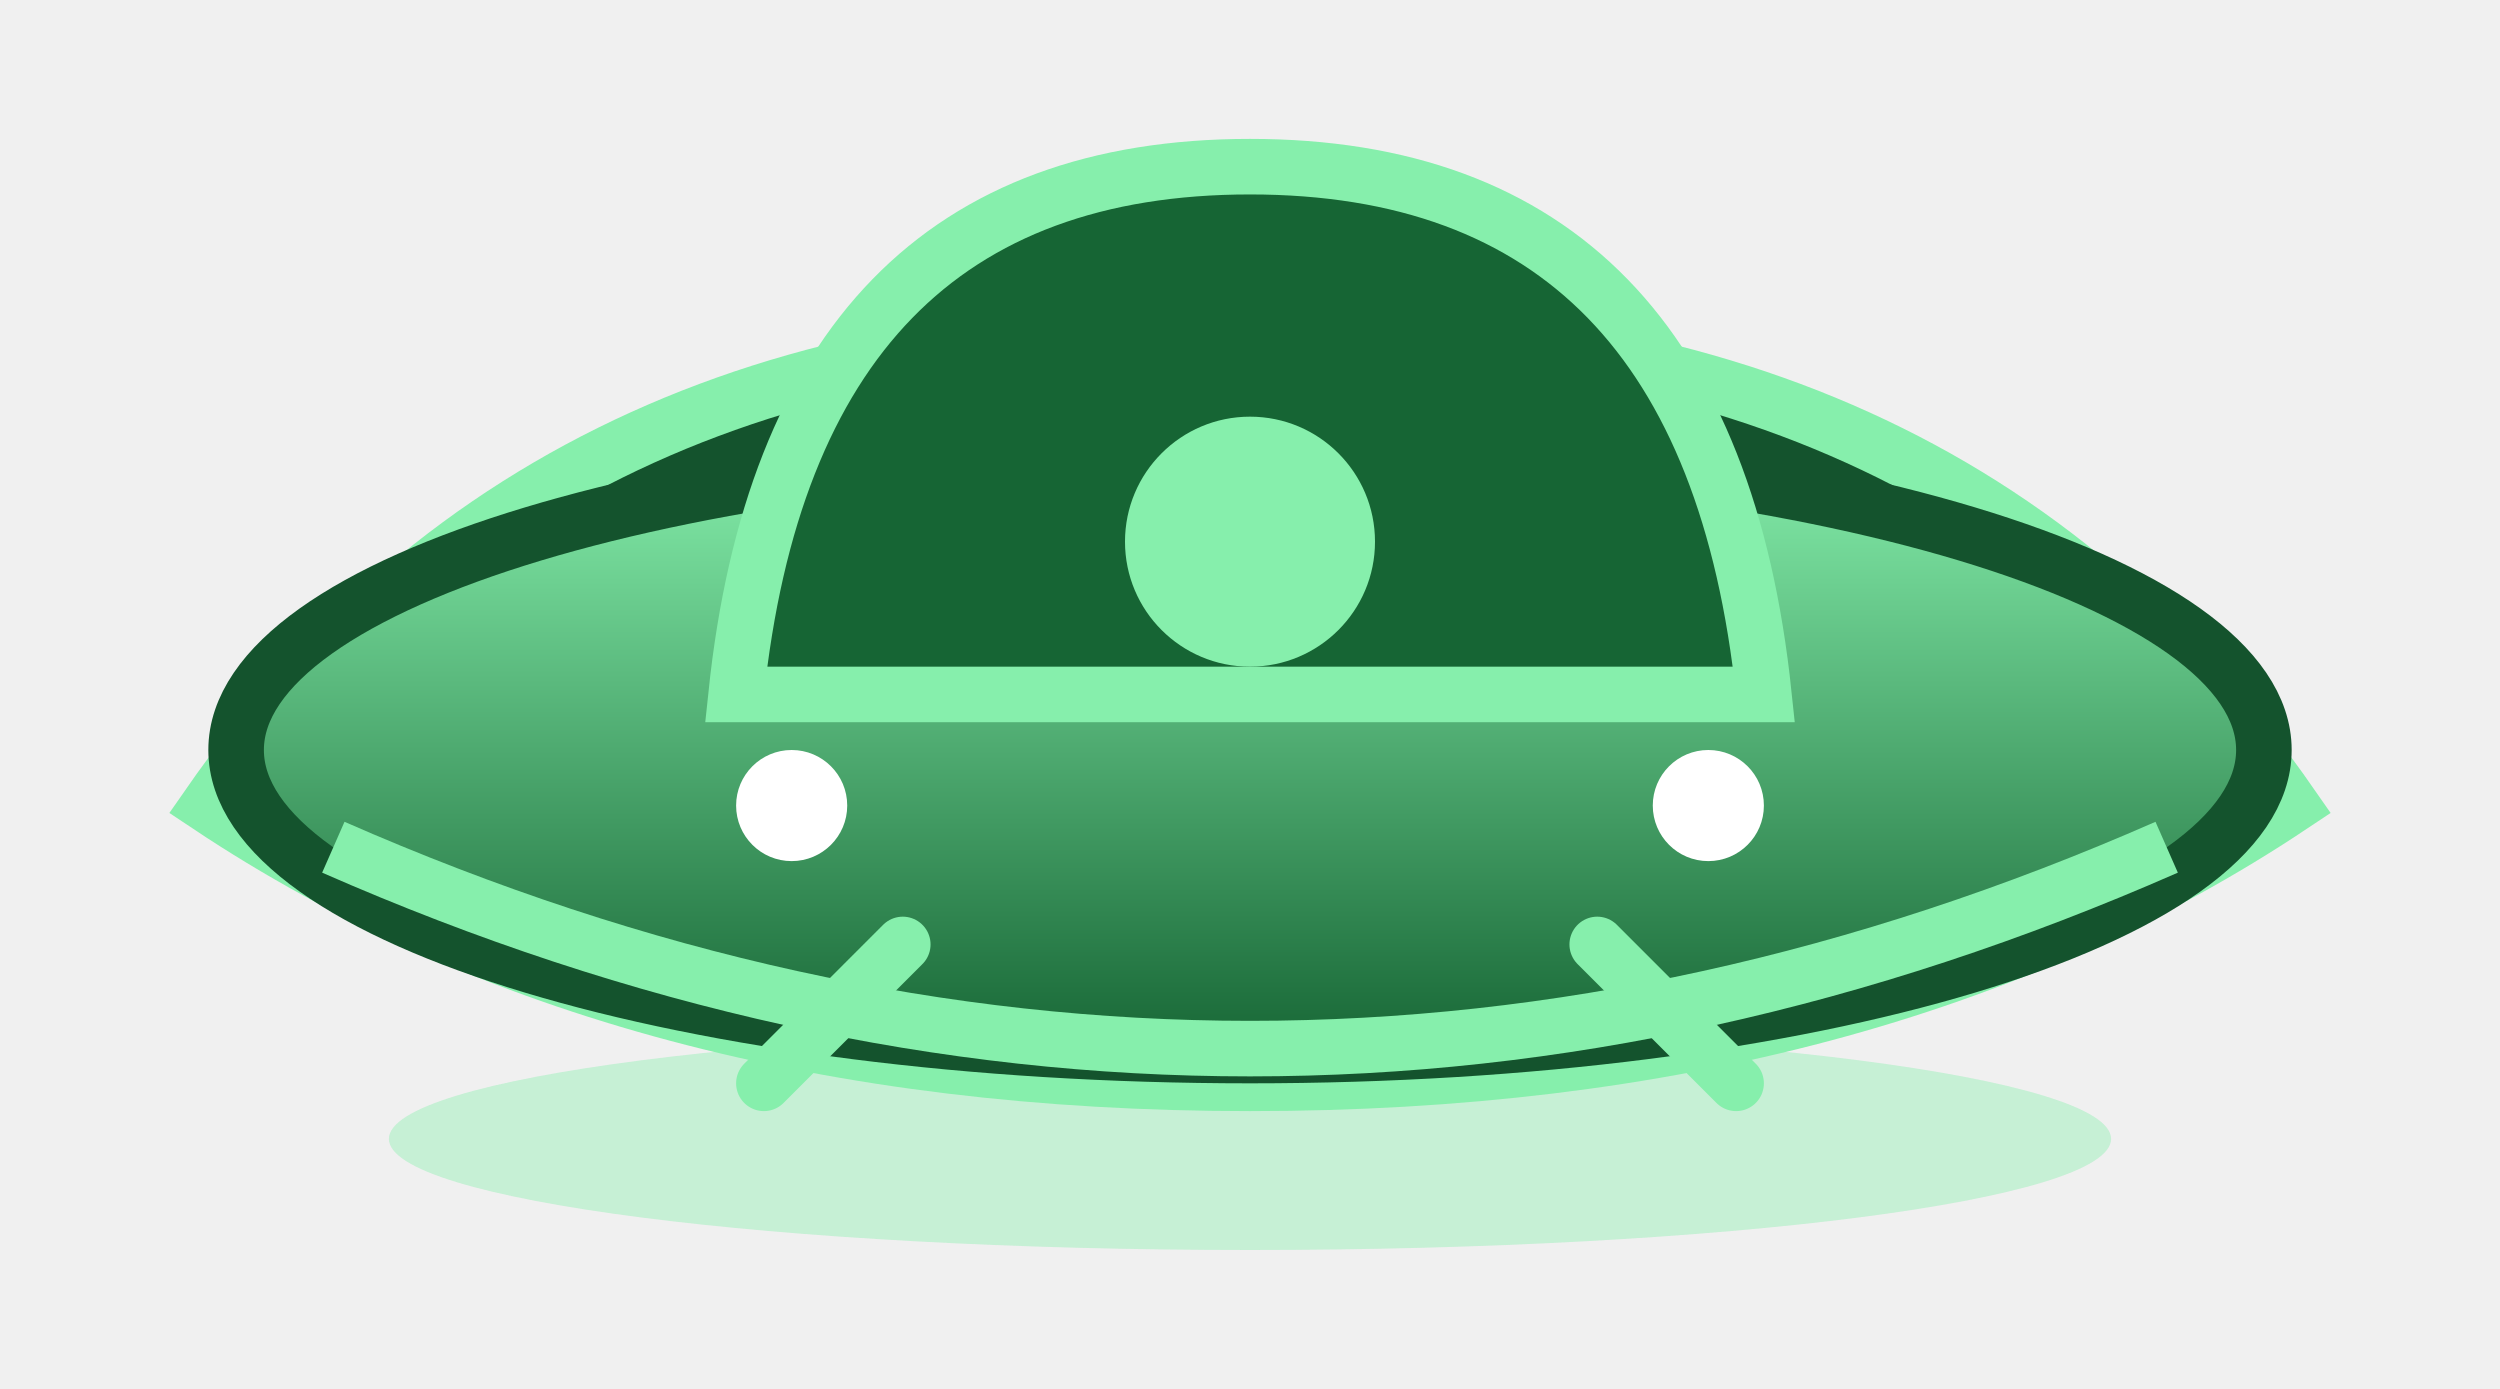
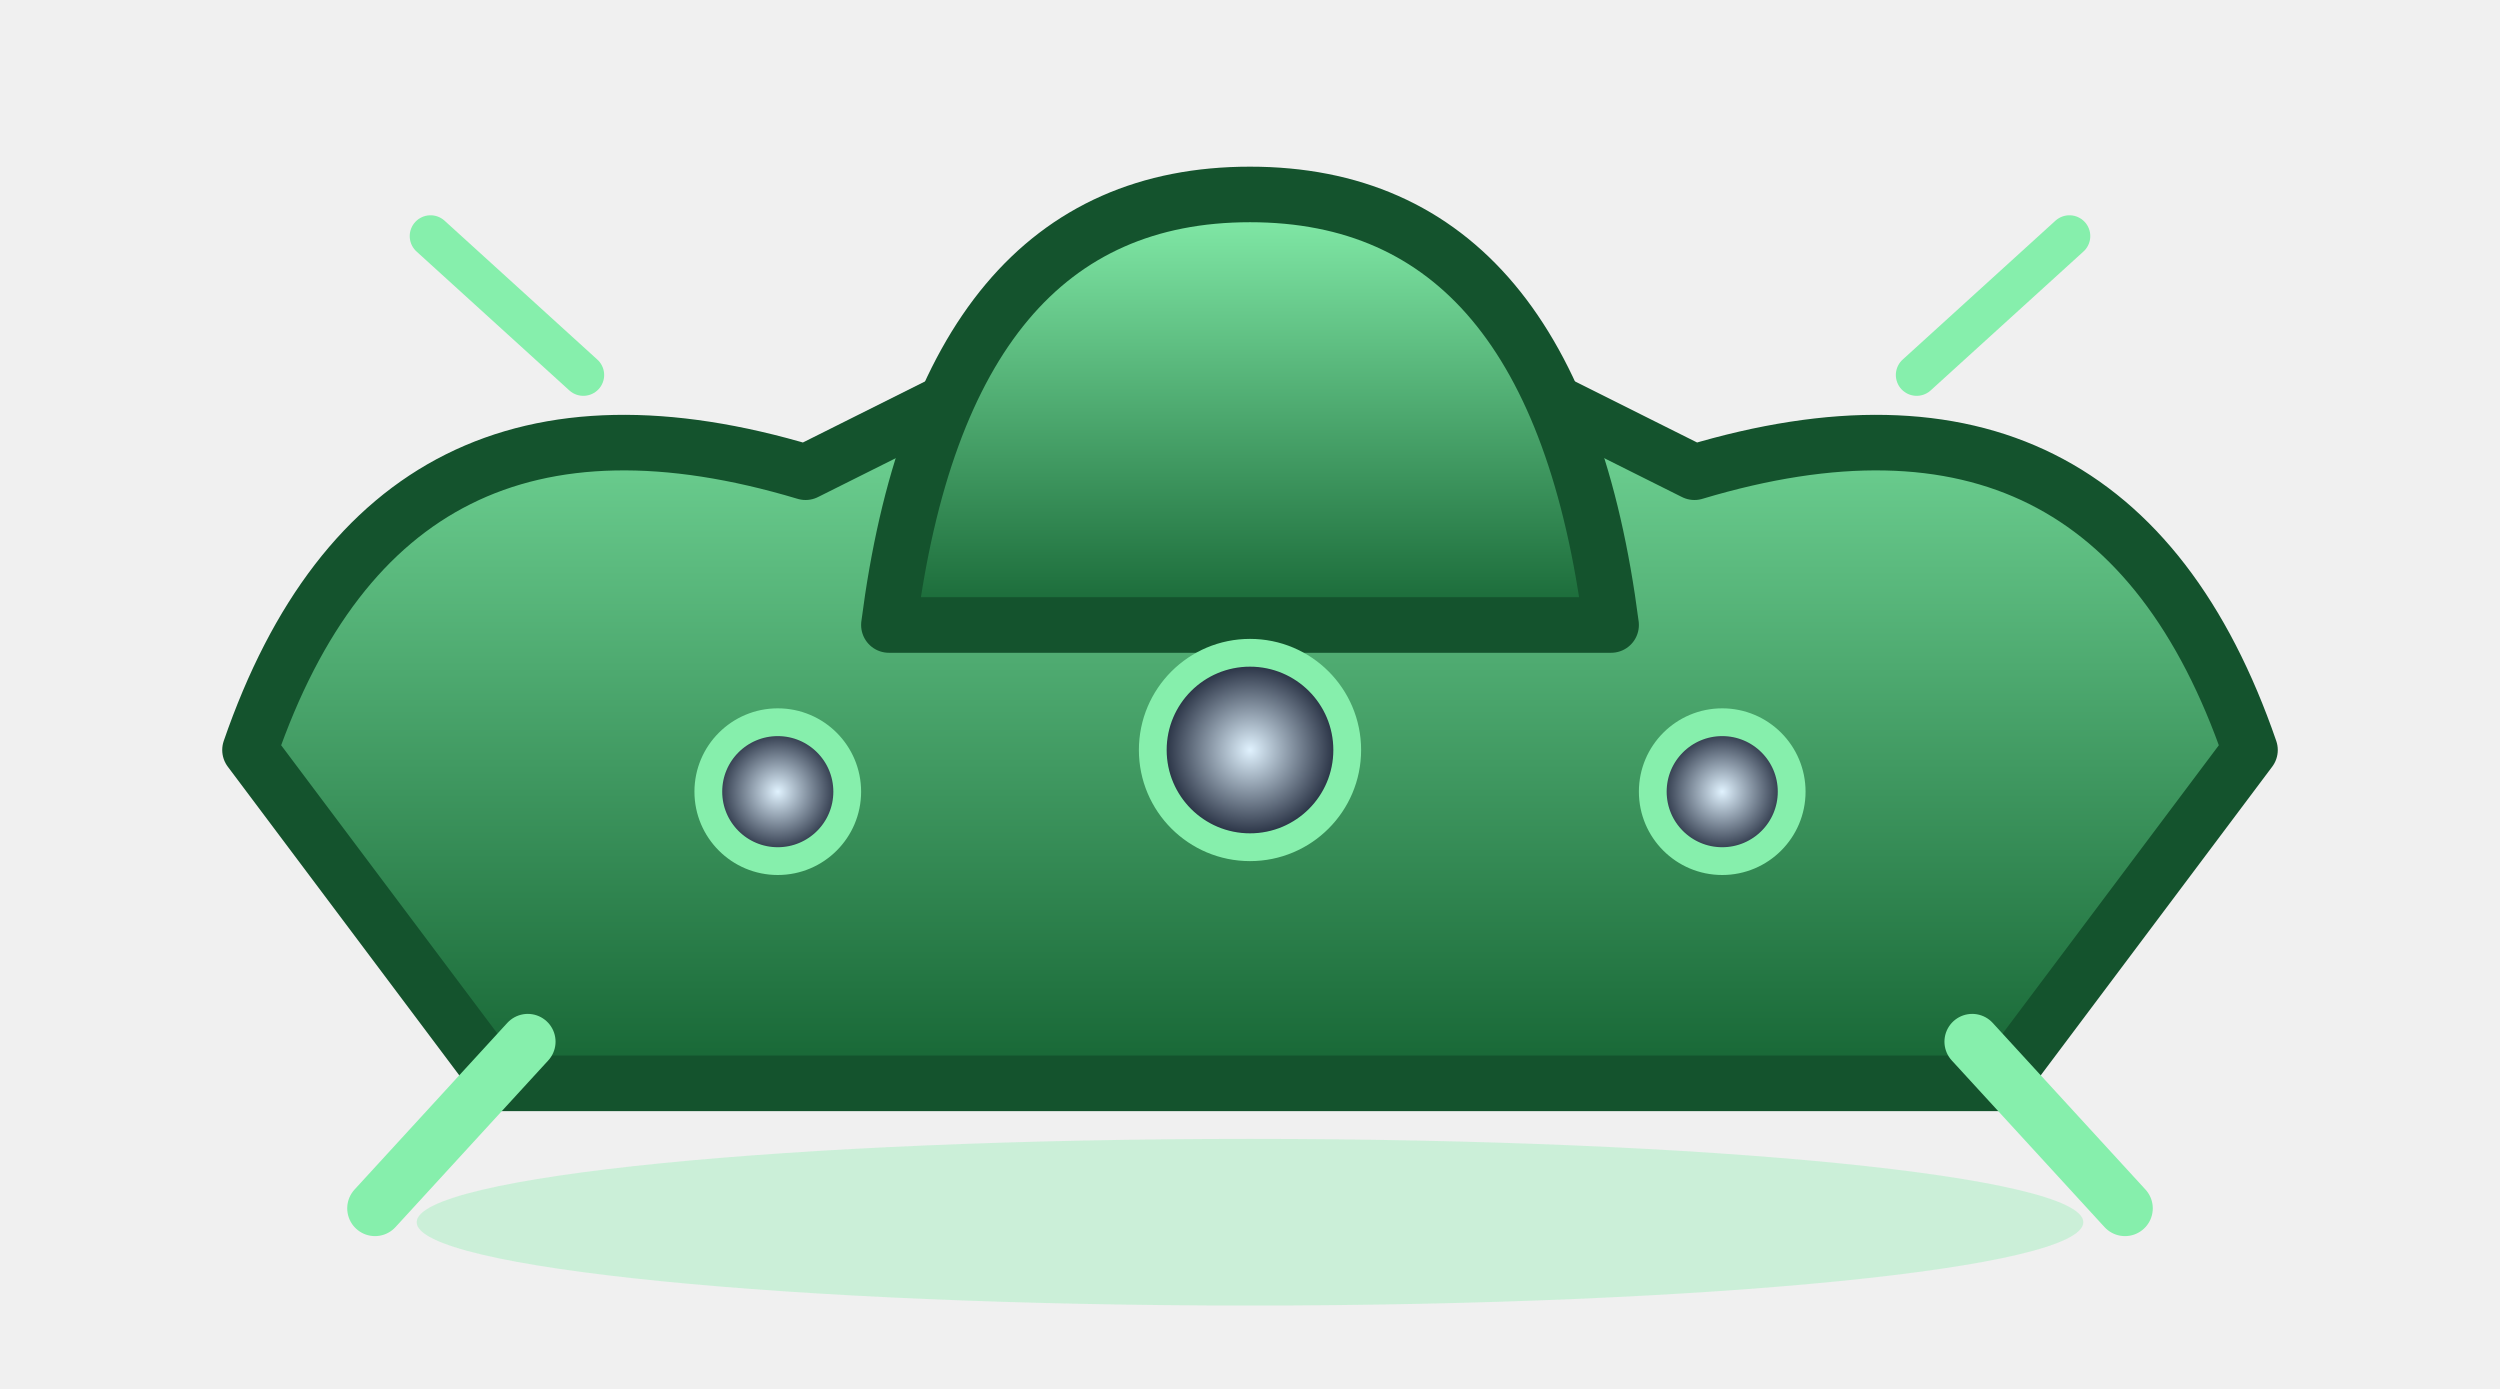
<svg xmlns="http://www.w3.org/2000/svg" width="180" height="100" viewBox="0 0 180 100">
  <defs>
-     <linearGradient id="g" x2="0" y2="1">
+     <linearGradient id="body" x2="0" y2="1">
      <stop stop-color="#86efac" />
      <stop offset="1" stop-color="#166534" />
    </linearGradient>
+     <radialGradient id="glass">
+       <stop stop-color="#e0f2fe" />
+       <stop offset="1" stop-color="#0f172a" />
+     </radialGradient>
  </defs>
-   <ellipse cx="90" cy="82" rx="62" ry="8" fill="#86efac" opacity=".4" />
-   <path d="M15 58 Q40 22 90 24 Q140 22 165 58 Q135 78 90 78 Q45 78 15 58Z" fill="#14532d" stroke="#86efac" stroke-width="4" />
-   <ellipse cx="90" cy="54" rx="73" ry="22" fill="url(#g)" stroke="#14532d" stroke-width="4" />
-   <path d="M53 50 Q57 12 90 12 Q123 12 127 50Z" fill="#166534" stroke="#86efac" stroke-width="4" />
-   <path d="M24 61 Q90 90 156 61" fill="none" stroke="#86efac" stroke-width="4" />
-   <circle cx="57" cy="58" r="4" fill="#fff" />
-   <circle cx="90" cy="39" r="9" fill="#86efac" />
-   <circle cx="123" cy="58" r="4" fill="#fff" />
-   <path d="M65 68 L55 78 M115 68 L125 78" stroke="#86efac" stroke-width="4" stroke-linecap="round" />
+   <ellipse cx="90" cy="88" rx="60" ry="6" fill="#86efac" opacity=".35" />
+   <g fill="url(#body)" stroke="#14532d" stroke-width="4" stroke-linejoin="round">
+     <path d="M18 54 Q28 25 58 34 L90 18 L122 34 Q152 25 162 54 L144 78 L36 78Z" />
+     <path d="M64 45 Q68 14 90 14 Q112 14 116 45Z" />
+   </g>
+   <g fill="url(#glass)" stroke="#86efac" stroke-width="2">
+     <circle cx="56" cy="57" r="5" />
+     <circle cx="90" cy="54" r="7" />
+     <circle cx="124" cy="57" r="5" />
+   </g>
+   <path d="M38 75 L27 87 M142 75 L153 87" stroke="#86efac" stroke-width="4" stroke-linecap="round" />
+   <path d="M42 27 L31 17 M138 27 L149 17" stroke="#86efac" stroke-width="3" stroke-linecap="round" />
</svg>
